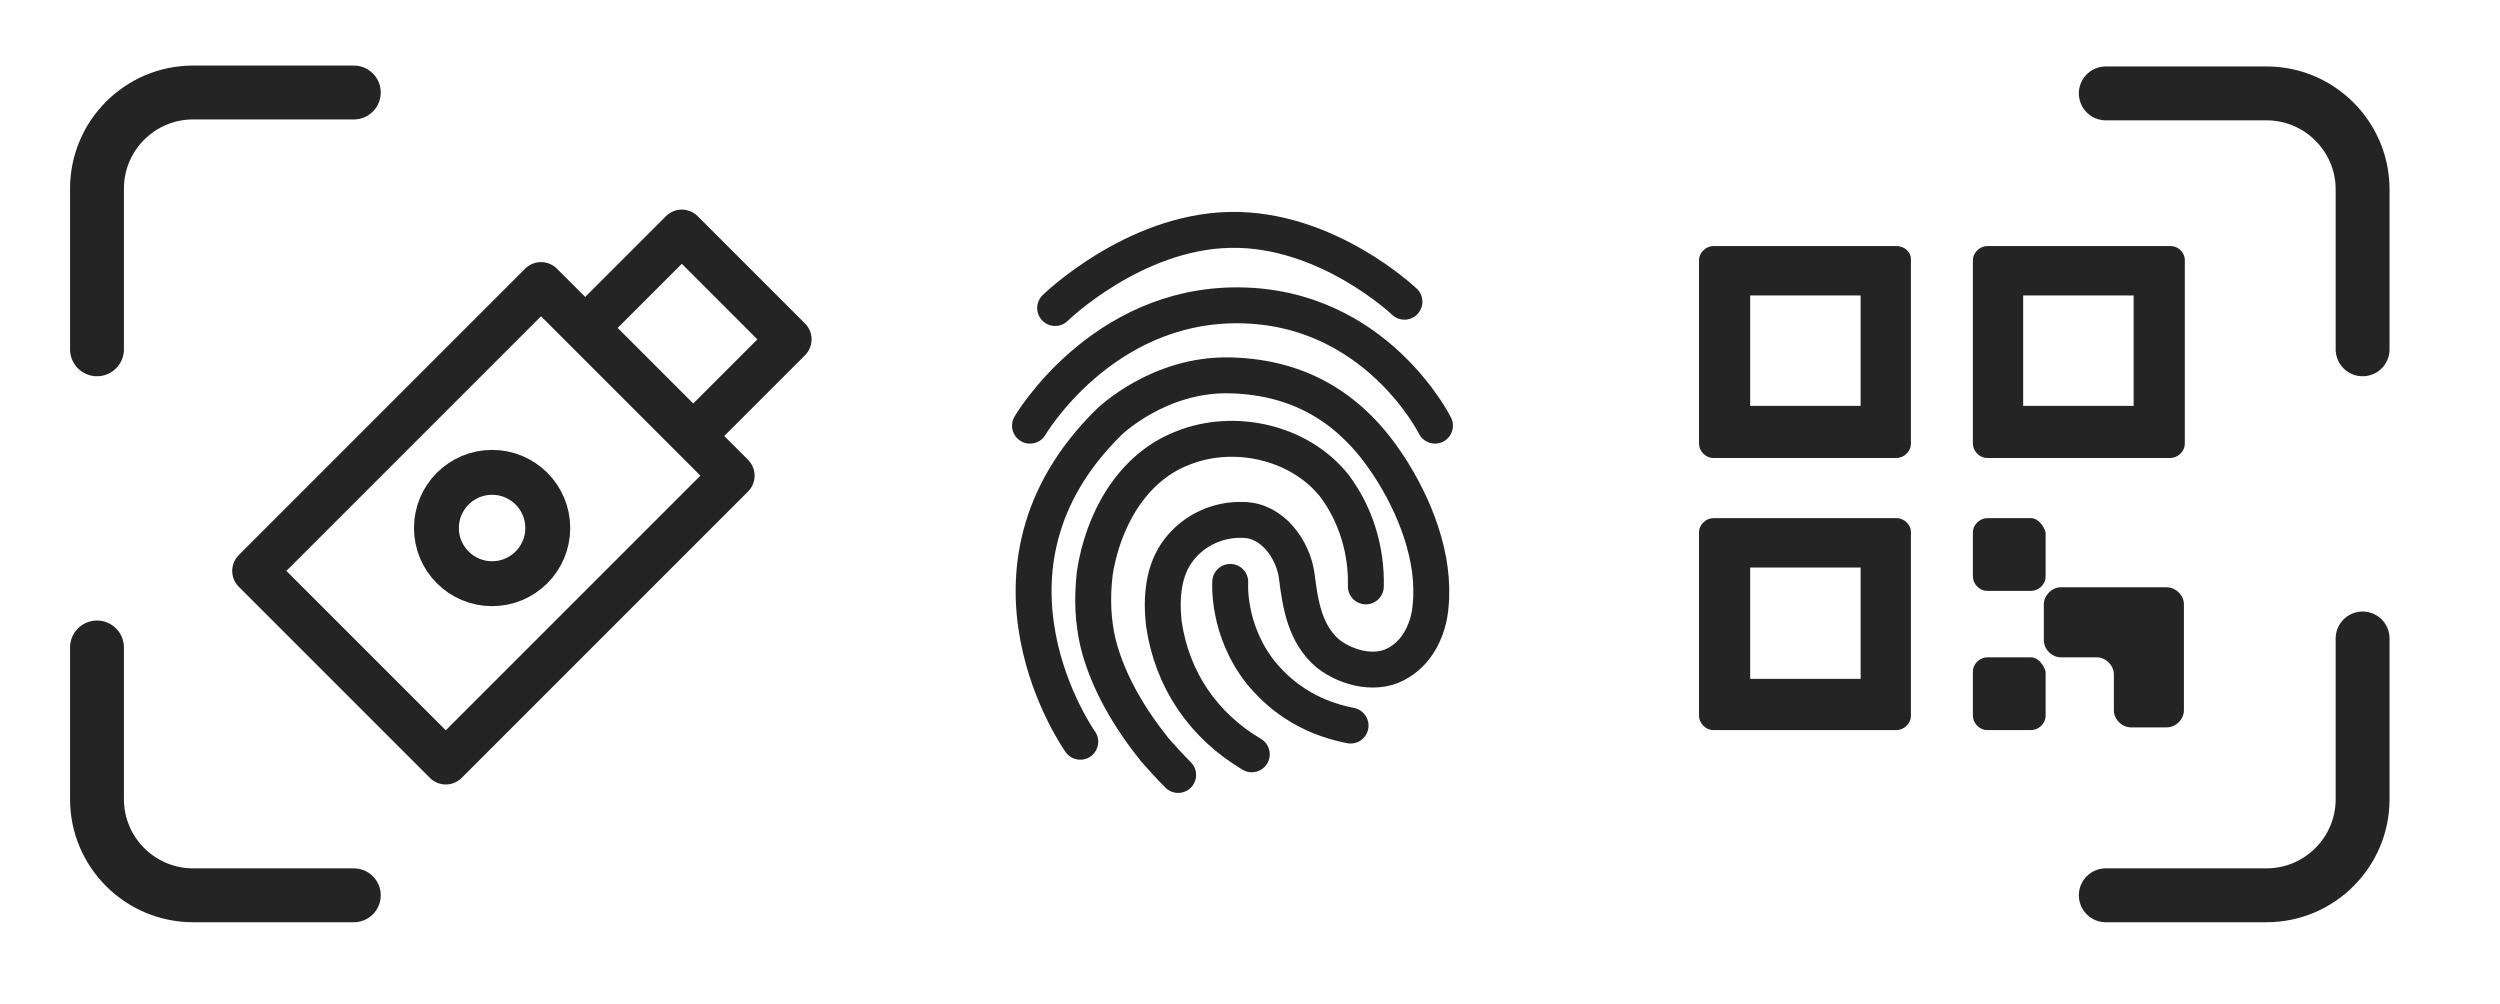
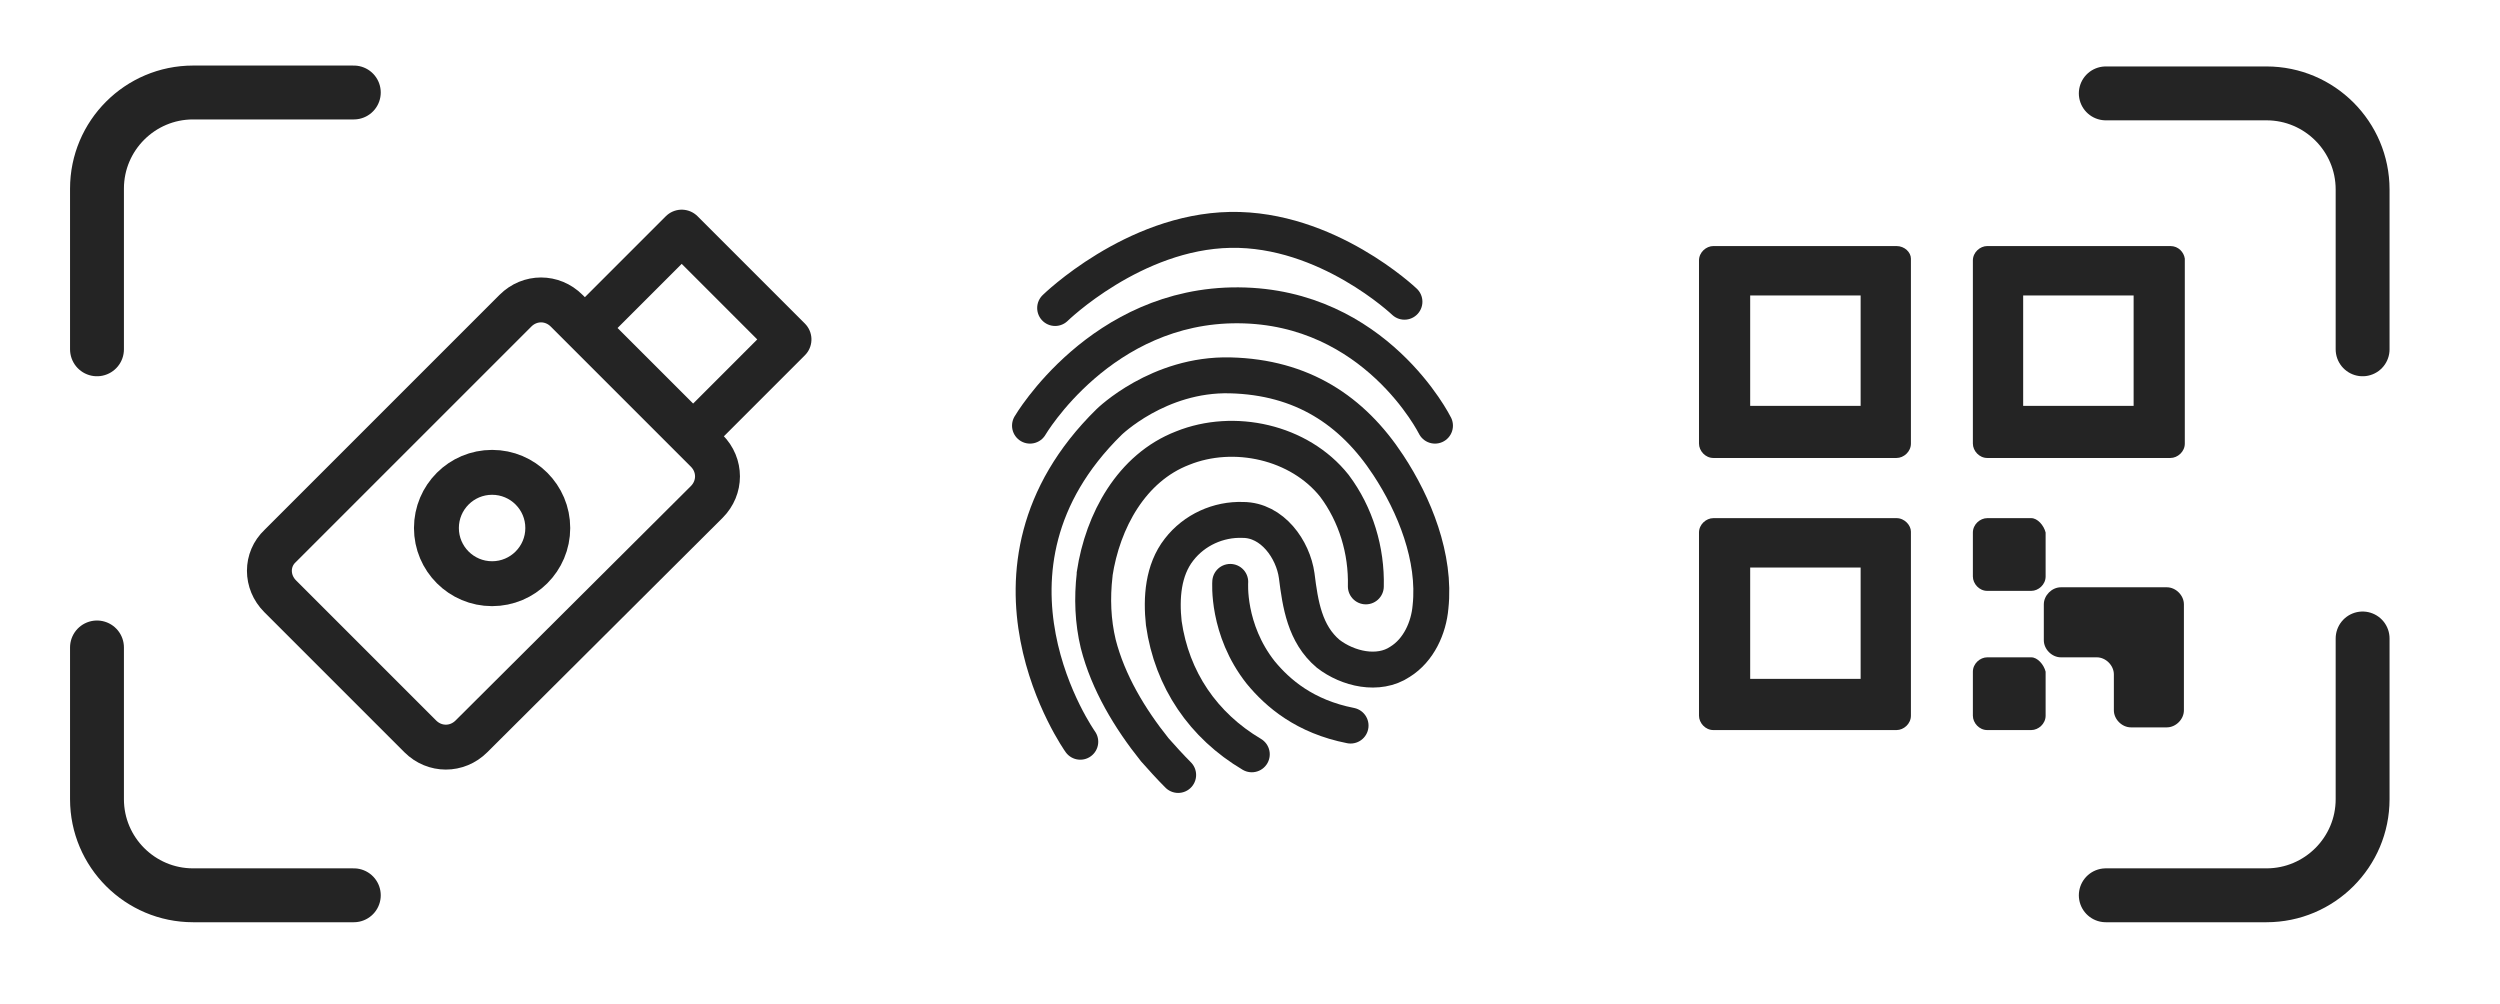
<svg xmlns="http://www.w3.org/2000/svg" version="1.1" id="Layer_1" x="0px" y="0px" viewBox="0 0 278.4 111.7" style="enable-background:new 0 0 278.4 111.7;" xml:space="preserve">
  <style type="text/css">
	.st0{fill:none;stroke:#242424;stroke-width:5;stroke-linecap:round;stroke-linejoin:round;stroke-miterlimit:10;}
	.st1{fill:none;stroke:#242424;stroke-width:5;stroke-linecap:round;stroke-linejoin:round;stroke-miterlimit:10;}
	.st2{fill:none;stroke:#242424;stroke-width:4;stroke-linecap:round;stroke-miterlimit:10;}
	.st3{fill:#242424;}
	.st4{fill:none;stroke:#242424;stroke-width:6;stroke-linecap:round;stroke-linejoin:round;stroke-miterlimit:10;}
</style>
  <g>
-     <rect x="32.4" y="43.2" transform="matrix(0.7071 -0.7071 0.7071 0.7071 -25.0984 55.9393)" class="st0" width="45.1" height="30.1" />
-     <rect x="69" y="28.7" transform="matrix(0.7071 -0.7071 0.7071 0.7071 -3.833 65.0153)" class="st0" width="15.1" height="16.9" />
+     <path class="st0" d="M31.2,60.8l26.2-26.2c1.6-1.6,4.1-1.6,5.7,0l15.6,15.6c1.6,1.6,1.6,4.1,0,5.7L52.5,82c-1.6,1.6-4.1,1.6-5.7,0   L31.2,66.4C29.6,64.8,29.6,62.3,31.2,60.8z" />
+     <rect x="69" y="28.7" transform="matrix(0.7071 -0.7071 0.7071 0.7071 -3.8478 65.0217)" class="st0" width="15.1" height="16.9" />
    <circle class="st1" cx="54.8" cy="58.8" r="6.2" />
  </g>
  <g>
    <path class="st2" d="M117.5,34.3c0,0,8.7-8.5,19.5-8.7s19.4,8,19.4,8" />
-     <path class="st2" d="M114.7,47.4c0,0,7.9-13.5,23.2-13.4c15.3,0.1,21.9,13.4,21.9,13.4" />
+     <path class="st2" d="M114.7,47.4c0,0,7.9-13.5,23.2-13.4s21.9,13.4,21.9,13.4" />
    <path class="st2" d="M120.3,82.6c0,0-13.6-19.1,3.2-35.6c0,0,5.5-5.4,13.5-5.2s13.6,3.9,17.6,10c2.9,4.4,5.3,10.3,4.7,15.8   c-0.2,2.3-1.3,4.8-3.4,6.1c-2.4,1.6-5.8,0.8-8-0.9c-2.6-2.2-3.1-5.5-3.5-8.7c-0.4-2.9-2.7-6.2-6-6.2c-2.7-0.1-5.4,1.1-7.1,3.3   c-1.8,2.3-2,5.4-1.7,8.2c0.9,6.3,4.4,11.4,9.8,14.6" />
    <path class="st2" d="M137,64.8c0,0-0.4,5.3,3.4,10.1c1.9,2.3,4.9,4.9,10,5.9" />
    <path class="st2" d="M152.1,65.3c0.1-4-1.1-8-3.5-11.2c-3.9-4.9-11.2-6.5-16.9-4.2c-5.7,2.2-8.9,8.1-9.8,14V64   c-0.3,2.6-0.2,5.2,0.4,7.7c1.1,4.3,3.5,8.3,6.3,11.8c0.8,0.9,1.7,1.9,2.6,2.8" />
  </g>
  <g>
    <g>
-       <rect x="223.6" y="61.4" class="st3" width="0.2" height="0.2" />
      <path class="st3" d="M226.2,57.7h-4.9c-0.8,0-1.6,0.7-1.6,1.6v4.9c0,0.8,0.7,1.6,1.6,1.6h4.9c0.8,0,1.6-0.7,1.6-1.6v-4.9    C227.6,58.5,226.9,57.7,226.2,57.7L226.2,57.7z" />
    </g>
    <g>
-       <rect x="223.6" y="77" class="st3" width="0.2" height="0.2" />
      <path class="st3" d="M226.2,73.2h-4.9c-0.8,0-1.6,0.7-1.6,1.6v4.9c0,0.8,0.7,1.6,1.6,1.6h4.9c0.8,0,1.6-0.7,1.6-1.6v-4.9    C227.6,74,226.9,73.2,226.2,73.2L226.2,73.2z" />
    </g>
    <g>
-       <path class="st3" d="M239.2,77.4v-2.2c0-3.1-2.6-5.7-5.7-5.7h-2.1v-0.2h8v8L239.2,77.4L239.2,77.4z" />
      <path class="st3" d="M241.3,65.4h-11.8c-1,0-1.9,0.9-1.9,1.9v4c0,1,0.9,1.9,1.9,1.9h4c1,0,1.9,0.9,1.9,1.9v4c0,1,0.9,1.9,1.9,1.9    h4c1,0,1.9-0.9,1.9-1.9v-5.9v-5.9C243.2,66.3,242.3,65.4,241.3,65.4L241.3,65.4z" />
    </g>
    <g>
      <g>
        <path class="st3" d="M237.6,32.9v12.3h-12.3V32.9H237.6 M241.7,27.4h-20.4c-0.8,0-1.6,0.7-1.6,1.6v20.4c0,0.8,0.7,1.6,1.6,1.6     h20.4c0.8,0,1.6-0.7,1.6-1.6V28.8C243.2,28.1,242.6,27.4,241.7,27.4L241.7,27.4z" />
      </g>
    </g>
    <g>
      <g>
        <path class="st3" d="M207.2,32.9v12.3h-12.3V32.9H207.2 M211.2,27.4h-20.4c-0.8,0-1.6,0.7-1.6,1.6v20.4c0,0.8,0.7,1.6,1.6,1.6     h20.4c0.8,0,1.6-0.7,1.6-1.6V28.8C212.8,28.1,212.1,27.4,211.2,27.4L211.2,27.4z" />
      </g>
    </g>
    <g>
      <g>
        <path class="st3" d="M207.2,63.2v12.4h-12.3V63.2H207.2 M211.2,57.7h-20.4c-0.8,0-1.6,0.7-1.6,1.6v20.4c0,0.8,0.7,1.6,1.6,1.6     h20.4c0.8,0,1.6-0.7,1.6-1.6V59.2C212.8,58.5,212.1,57.7,211.2,57.7L211.2,57.7z" />
      </g>
    </g>
  </g>
  <g>
    <path class="st4" d="M10.8,72.1V89c0,5.9,4.8,10.7,10.7,10.7h17.9" />
    <path class="st4" d="M39.4,10.3H21.5c-5.9,0-10.7,4.8-10.7,10.7v17.9" />
    <path class="st4" d="M234.5,99.7h17.9c5.9,0,10.7-4.8,10.7-10.7V71.1" />
    <path class="st4" d="M263.1,38.9V21.1c0-5.9-4.8-10.7-10.7-10.7h-17.9" />
  </g>
</svg>
